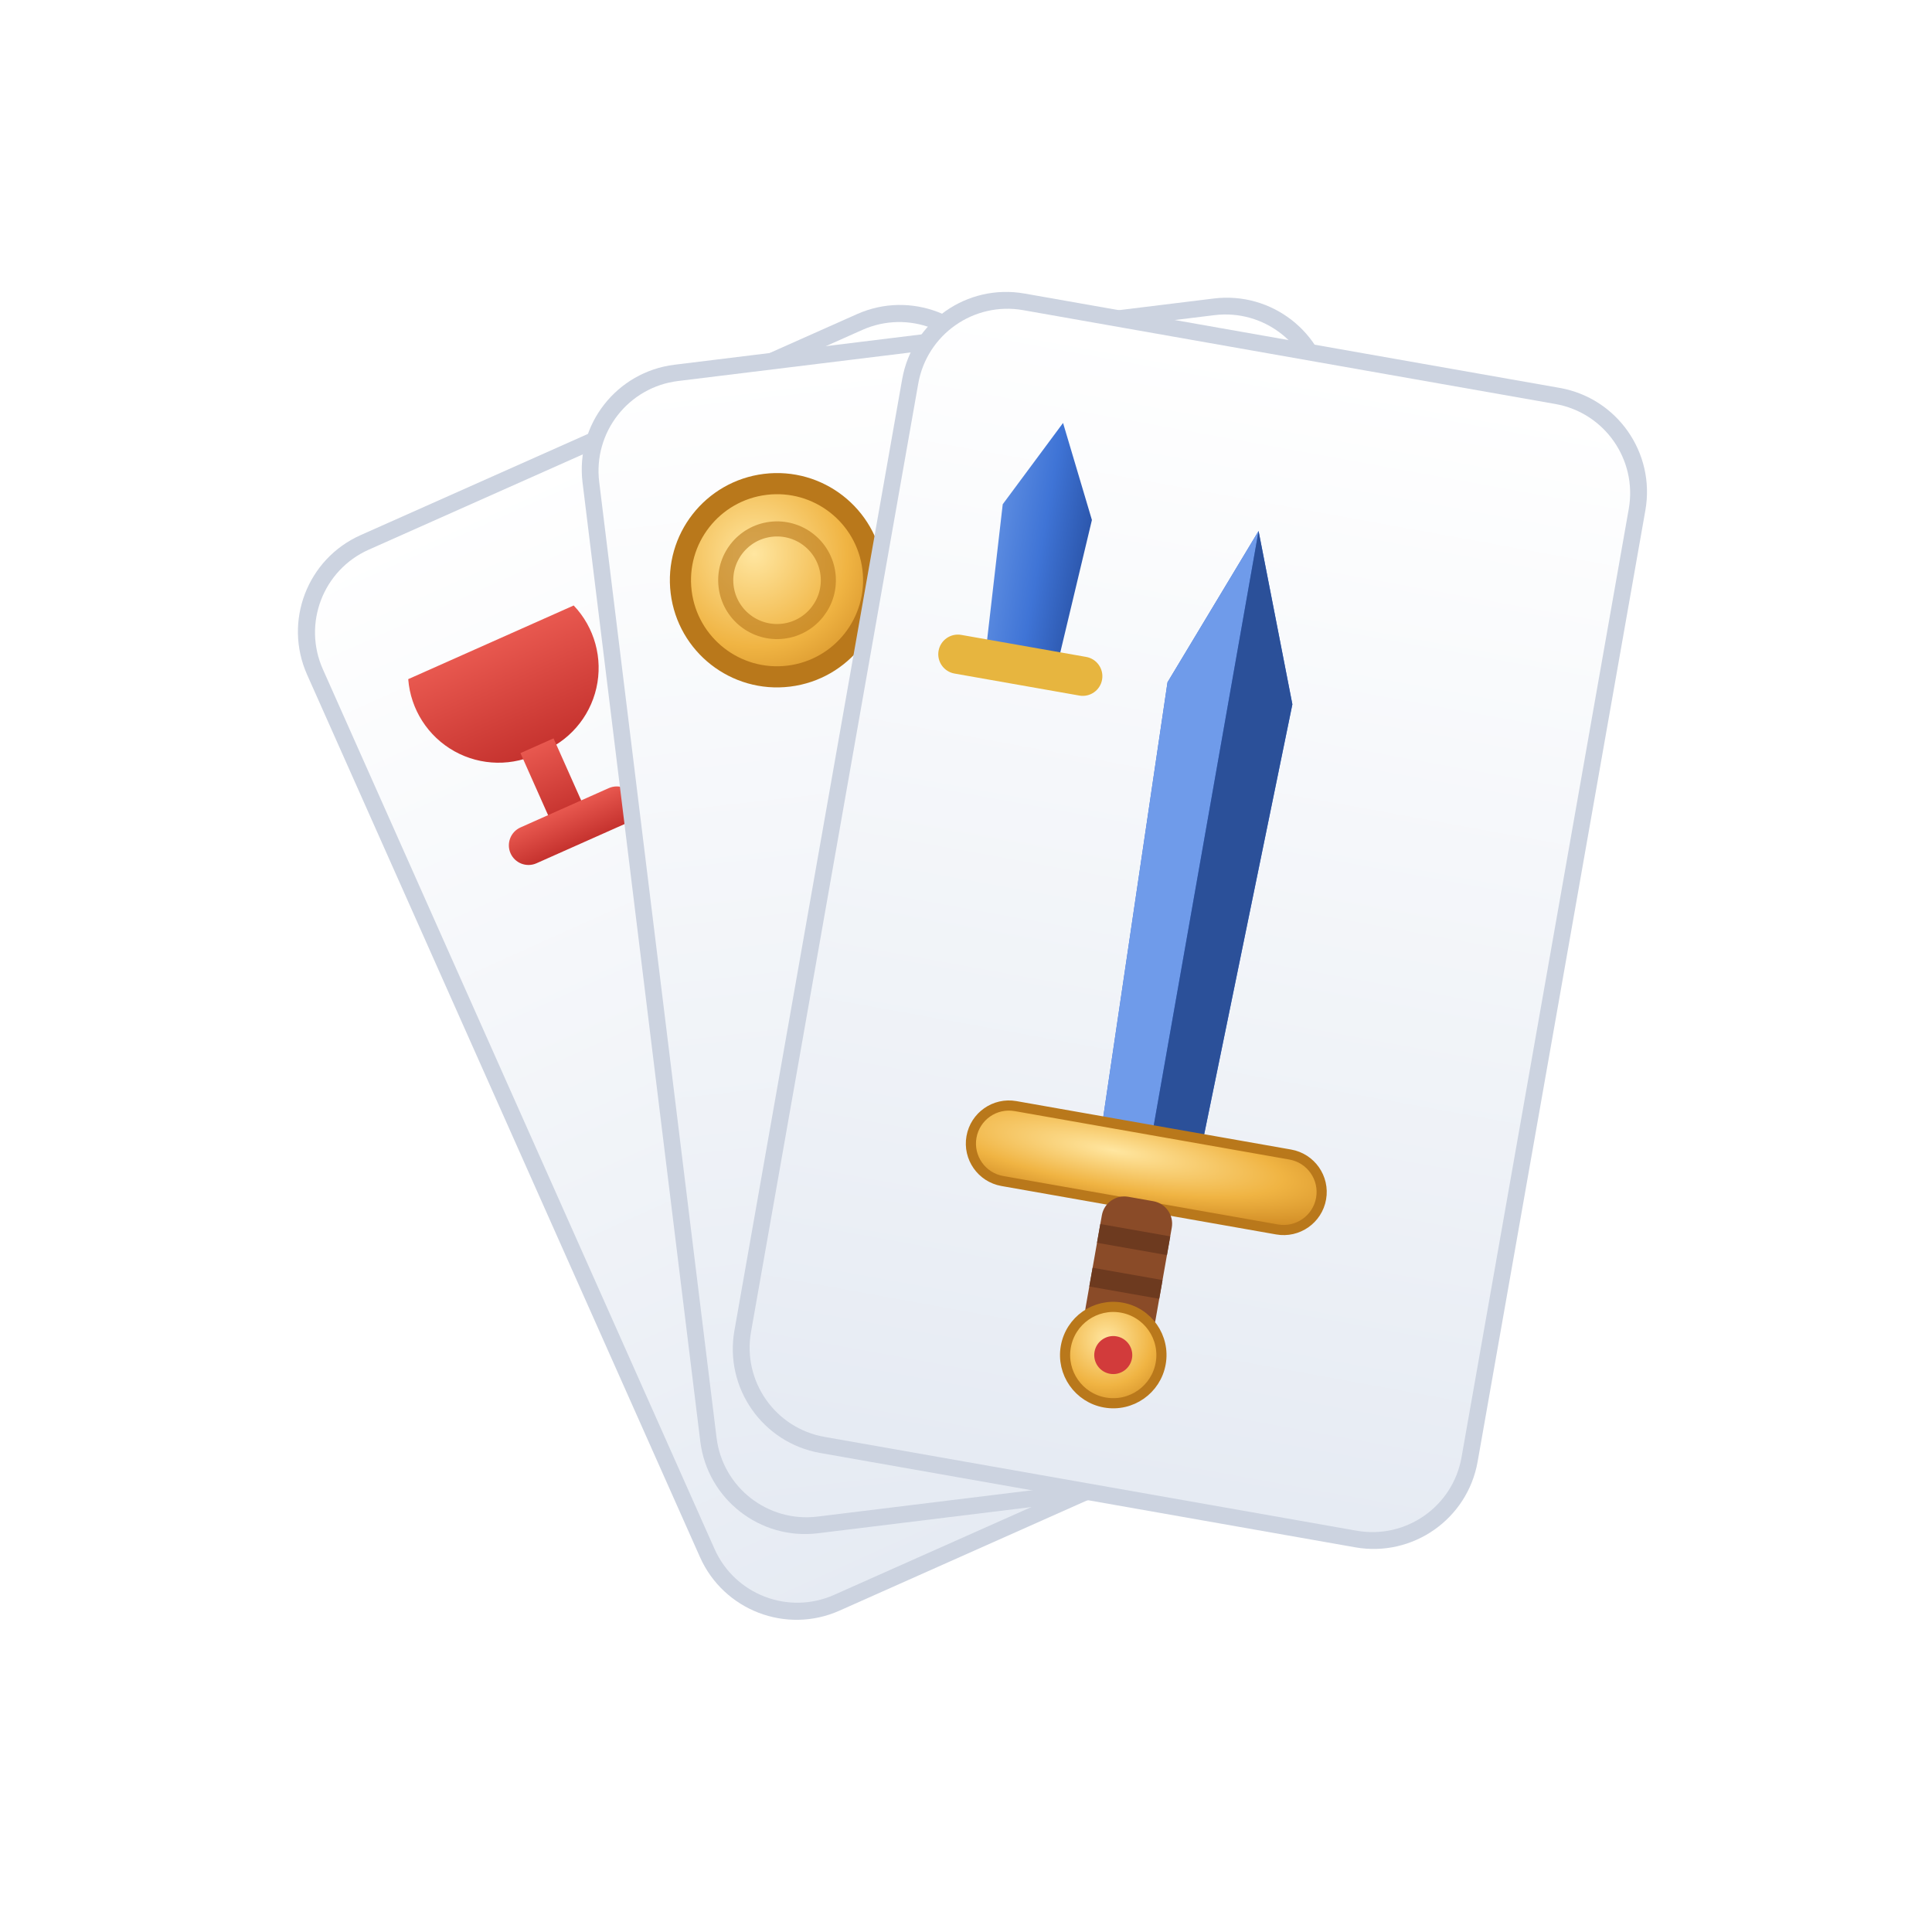
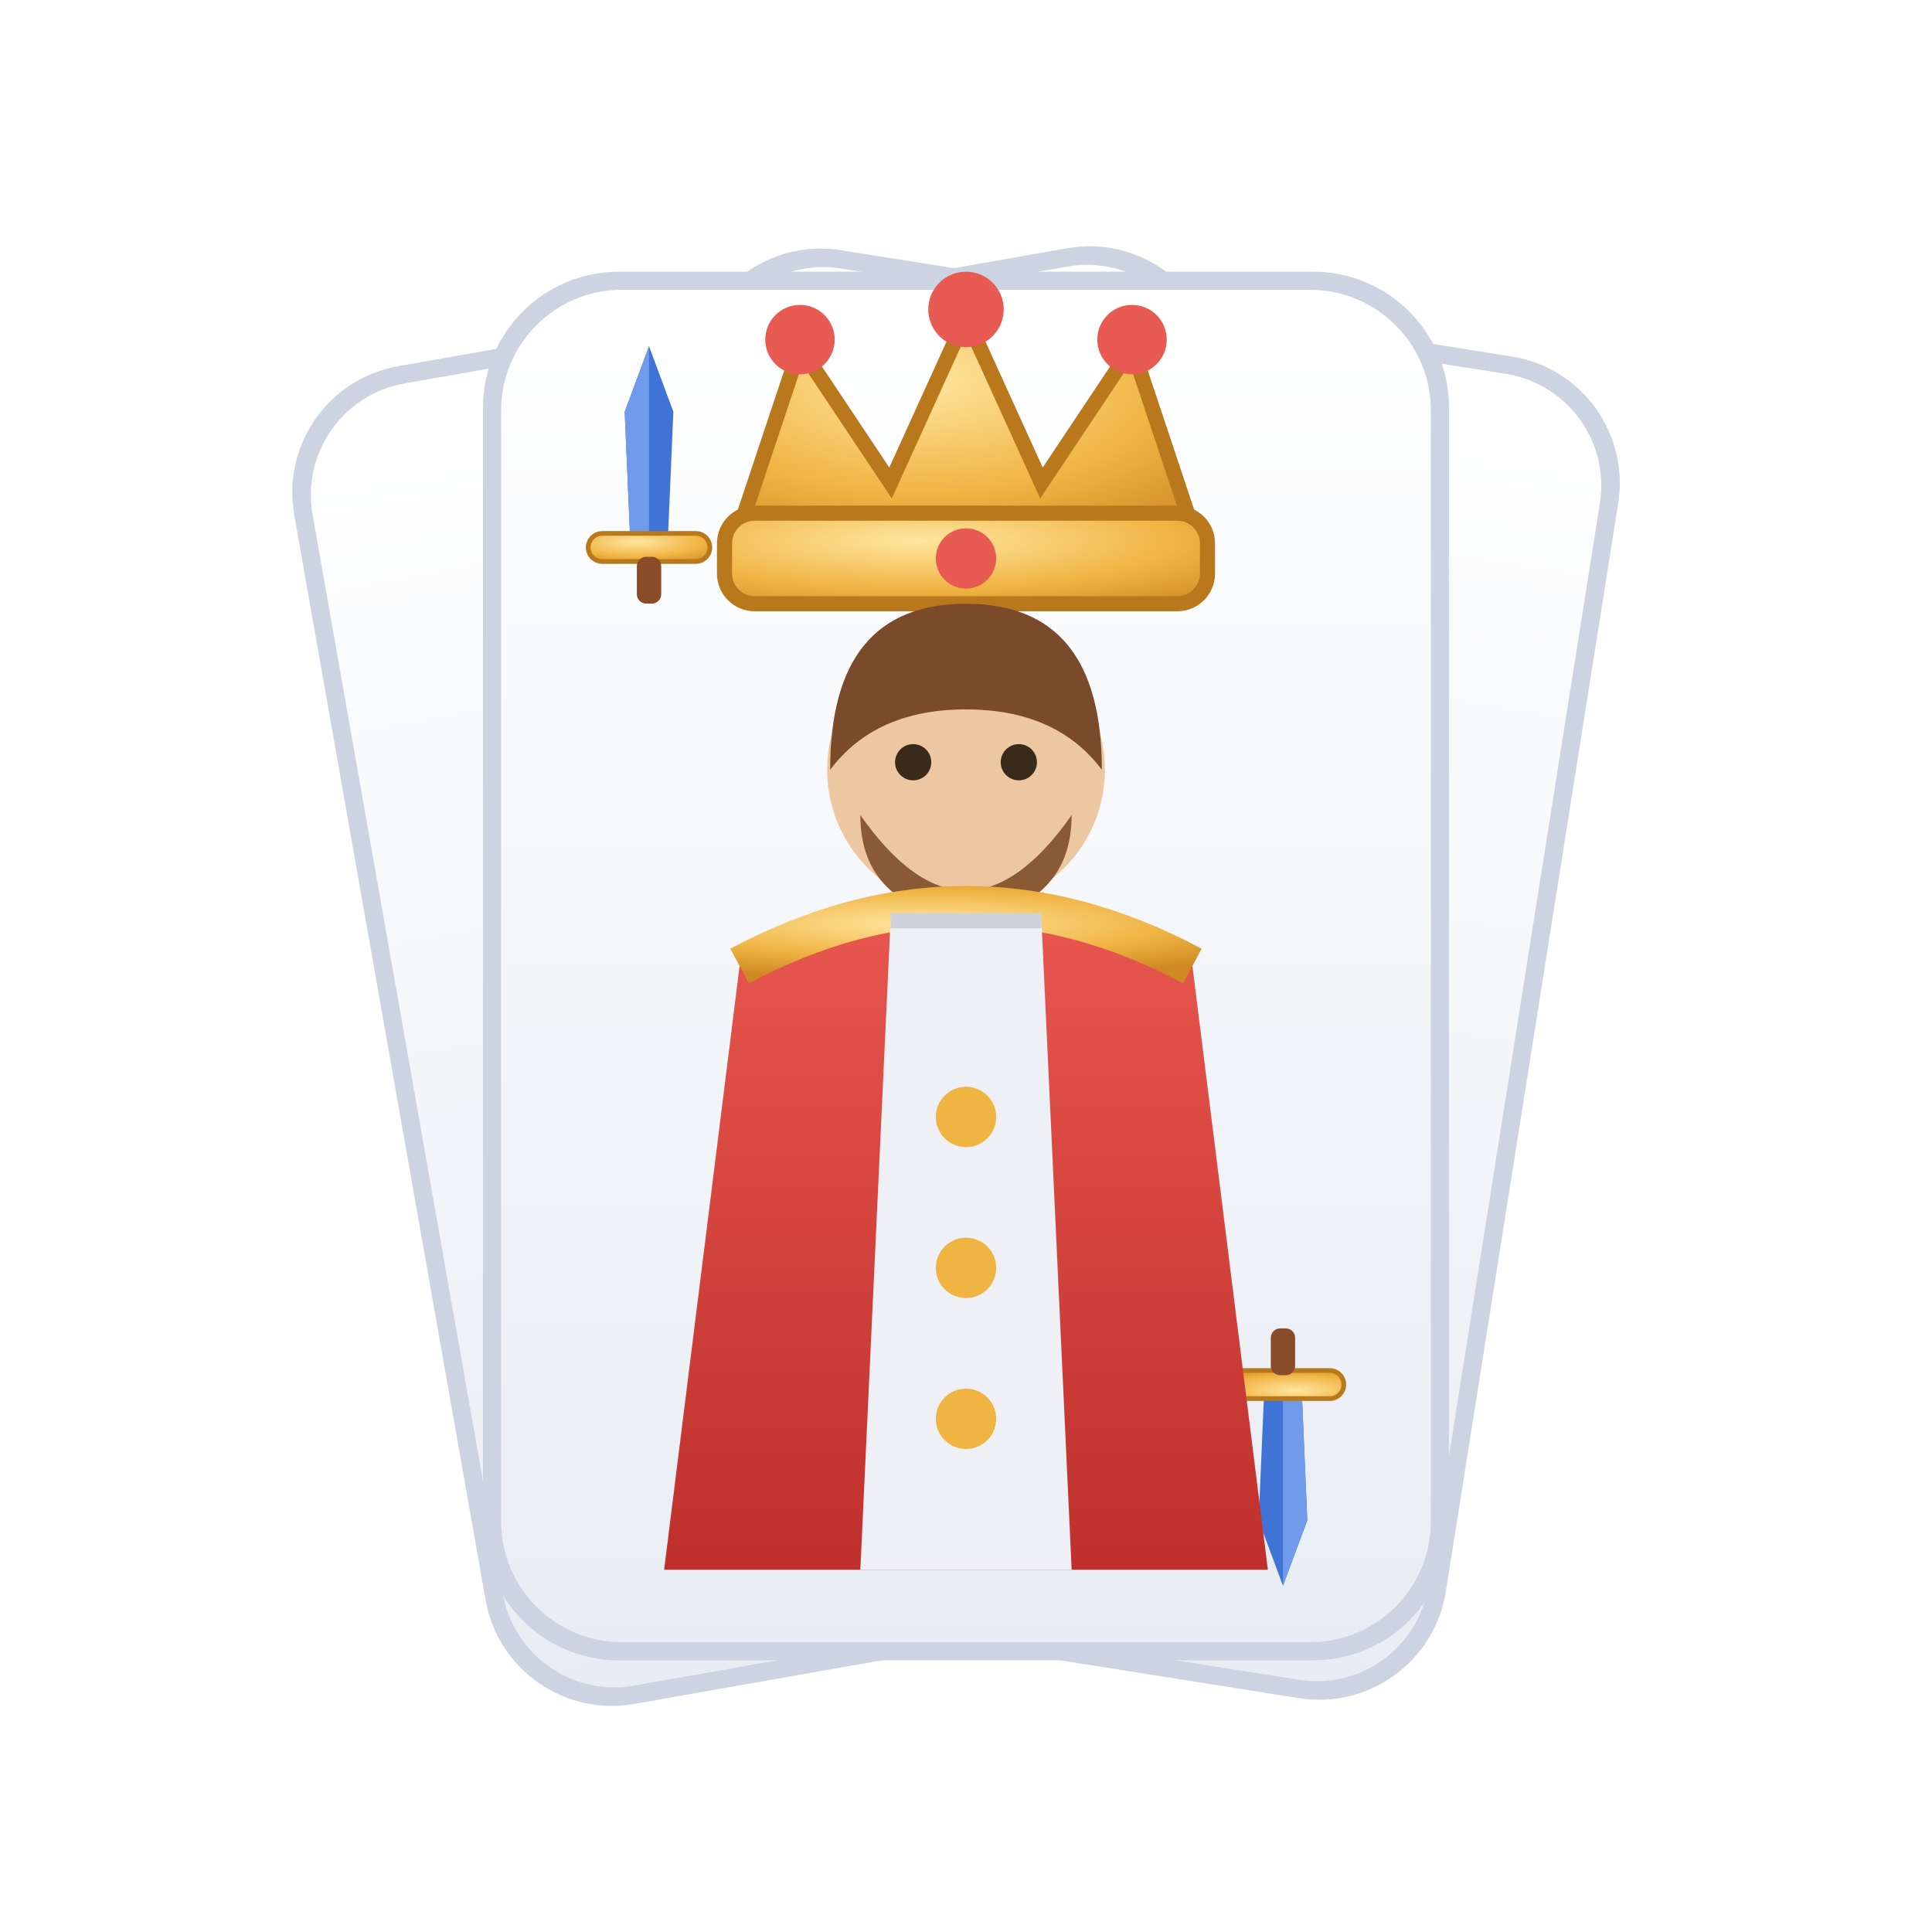
<svg xmlns="http://www.w3.org/2000/svg" width="128" height="128" viewBox="0 0 128 128">
  <defs>
    <linearGradient id="face" x1="0" y1="0" x2="0" y2="1">
      <stop offset="0" stop-color="#ffffff" />
-       <stop offset="1" stop-color="#e6ebf3" />
+       <stop offset="1" stop-color="#e8edf4" />
    </linearGradient>
-     <linearGradient id="steel" x1="0" y1="0" x2="1" y2="0">
-       <stop offset="0" stop-color="#5b8be0" />
-       <stop offset="0.5" stop-color="#3f74d6" />
-       <stop offset="1" stop-color="#2c57ad" />
-     </linearGradient>
-     <radialGradient id="gold" cx="0.4" cy="0.35" r="0.8">
+     <radialGradient id="gold" cx="0.4" cy="0.3" r="0.9">
      <stop offset="0" stop-color="#ffe6a0" />
      <stop offset="0.6" stop-color="#f0b443" />
      <stop offset="1" stop-color="#cf8a23" />
    </radialGradient>
-     <linearGradient id="red" x1="0" y1="0" x2="0" y2="1">
+     <linearGradient id="robe" x1="0" y1="0" x2="0" y2="1">
      <stop offset="0" stop-color="#e8584f" />
-       <stop offset="1" stop-color="#c5322e" />
+       <stop offset="1" stop-color="#bf2f2b" />
    </linearGradient>
+     <g id="espada">
+       <path d="M0 -13 L2.6 -6 L2 8 L-2 8 L-2.6 -6 Z" fill="#3f74d6" />
+       <path d="M0 -13 L0 8 L-2 8 L-2.6 -6 Z" fill="#6f9bea" />
+       <rect x="-6.5" y="7" width="13" height="3" rx="1.5" fill="url(#gold)" stroke="#b9781b" stroke-width="0.5" />
+       <rect x="-1.3" y="9.5" width="2.6" height="5" rx="1" fill="#8a4b28" />
+     </g>
  </defs>
-   <g transform="translate(25.5 -23.5) rotate(-22 64 118)">
-     <g transform="rotate(-2 46 116)">
-       <rect x="21" y="38" width="50" height="78" rx="7" fill="#ccd3e0" />
-       <rect x="22.1" y="39.1" width="47.8" height="75.8" rx="6" fill="url(#face)" />
-       <g transform="translate(33 53)">
-         <path d="M-6 -5 H6 A6 6 0 0 1 0 3 A6 6 0 0 1 -6 -5 Z" fill="url(#red)" />
-         <rect x="-1.2" y="2.5" width="2.4" height="5" fill="url(#red)" />
-         <rect x="-4.5" y="7" width="9" height="2.6" rx="1.3" fill="url(#red)" />
-       </g>
+   <g transform="rotate(-10 64 108)">
+     <rect x="33" y="19" width="62" height="90" rx="8.5" fill="#cdd4e1" />
+     <rect x="34.2" y="20.2" width="59.6" height="87.6" rx="7.5" fill="url(#face)" />
+   </g>
+   <g transform="rotate(9 64 108)">
+     <rect x="33" y="19" width="62" height="90" rx="8.5" fill="#cdd4e1" />
+     <rect x="34.2" y="20.2" width="59.6" height="87.6" rx="7.5" fill="url(#face)" />
+   </g>
+   <g>
+     <rect x="32" y="18" width="64" height="92" rx="9" fill="#cdd4e1" />
+     <rect x="33.2" y="19.2" width="61.6" height="89.6" rx="8" fill="url(#face)" />
+     <g transform="translate(43 31) scale(0.62)">
+       <use href="#espada" />
    </g>
-     <g transform="rotate(15 46 116)">
-       <rect x="21" y="38" width="50" height="78" rx="7" fill="#ccd3e0" />
-       <rect x="22.1" y="39.1" width="47.8" height="75.8" rx="6" fill="url(#face)" />
-       <g transform="translate(33 53)">
-         <circle r="6.4" fill="url(#gold)" stroke="#b9781b" stroke-width="1.4" />
-         <circle r="3.4" fill="none" stroke="#b9781b" stroke-width="1" opacity="0.6" />
-       </g>
+     <g transform="translate(85 97) rotate(180) scale(0.62)">
+       <use href="#espada" />
    </g>
-     <g transform="rotate(32 46 116)">
-       <rect x="21" y="38" width="50" height="78" rx="7" fill="#ccd3e0" />
-       <rect x="22.1" y="39.1" width="47.8" height="75.8" rx="6" fill="url(#face)" />
-       <g transform="translate(32 53)">
-         <path d="M0 -7 L3 -1 L2.4 9 L-2.4 9 L-3 -1 Z" fill="url(#steel)" />
-         <rect x="-5.5" y="8" width="11" height="2.6" rx="1.3" fill="#e7b53f" />
-       </g>
-       <g transform="translate(46 76) scale(0.84)">
-         <path d="M0 -30 L5 -17 L4 19 L-4 19 L-5 -17 Z" fill="#3f74d6" />
-         <path d="M0 -30 L0 19 L-4 19 L-5 -17 Z" fill="#6f9bea" />
-         <path d="M0 -30 L0 19 L4 19 L5 -17 Z" fill="#2b5099" />
-         <rect x="-14" y="18" width="28" height="6" rx="3" fill="url(#gold)" stroke="#b9781b" stroke-width="0.8" />
-         <rect x="-2.8" y="23.5" width="5.6" height="11" rx="1.8" fill="#8a4b28" />
-         <rect x="-2.8" y="26" width="5.6" height="1.5" fill="#6d3a1f" />
-         <rect x="-2.8" y="29.5" width="5.6" height="1.5" fill="#6d3a1f" />
-         <circle cx="0" cy="36" r="3.8" fill="url(#gold)" stroke="#b9781b" stroke-width="0.8" />
-         <circle cx="0" cy="36" r="1.5" fill="#d23b3b" />
-       </g>
-     </g>
+     <path d="M49 35 L53 23 L59 32 L64 21 L69 32 L75 23 L79 35 Z" fill="url(#gold)" stroke="#b9781b" stroke-width="1" />
+     <circle cx="53" cy="22.5" r="2.3" fill="#e85b52" />
+     <circle cx="64" cy="20.5" r="2.5" fill="#e85b52" />
+     <circle cx="75" cy="22.5" r="2.3" fill="#e85b52" />
+     <rect x="48" y="34" width="32" height="6" rx="2" fill="url(#gold)" stroke="#b9781b" stroke-width="1" />
+     <circle cx="64" cy="37" r="2" fill="#e85b52" />
+     <circle cx="64" cy="51" r="9.2" fill="#edc7a1" />
+     <path d="M55 51 Q55 40 64 40 Q73 40 73 51 Q70 47 64 47 Q58 47 55 51 Z" fill="#7a4a2b" />
+     <path d="M57 54 Q64 64 71 54 Q71 60 64 61 Q57 60 57 54 Z" fill="#8a5a34" />
+     <circle cx="60.5" cy="50.5" r="1.2" fill="#3a2a1a" />
+     <circle cx="67.5" cy="50.5" r="1.2" fill="#3a2a1a" />
+     <path d="M49 64 Q64 56 79 64 L84 104 L44 104 Z" fill="url(#robe)" />
+     <path d="M49 64 Q64 56 79 64" stroke="url(#gold)" stroke-width="2.6" fill="none" />
+     <path d="M59 61 H69 L71 104 H57 Z" fill="#eef0f6" />
+     <path d="M59 61 H69" stroke="#cdd2dd" stroke-width="1" fill="none" />
+     <circle cx="64" cy="74" r="2" fill="#f0b443" />
+     <circle cx="64" cy="84" r="2" fill="#f0b443" />
+     <circle cx="64" cy="94" r="2" fill="#f0b443" />
  </g>
</svg>
